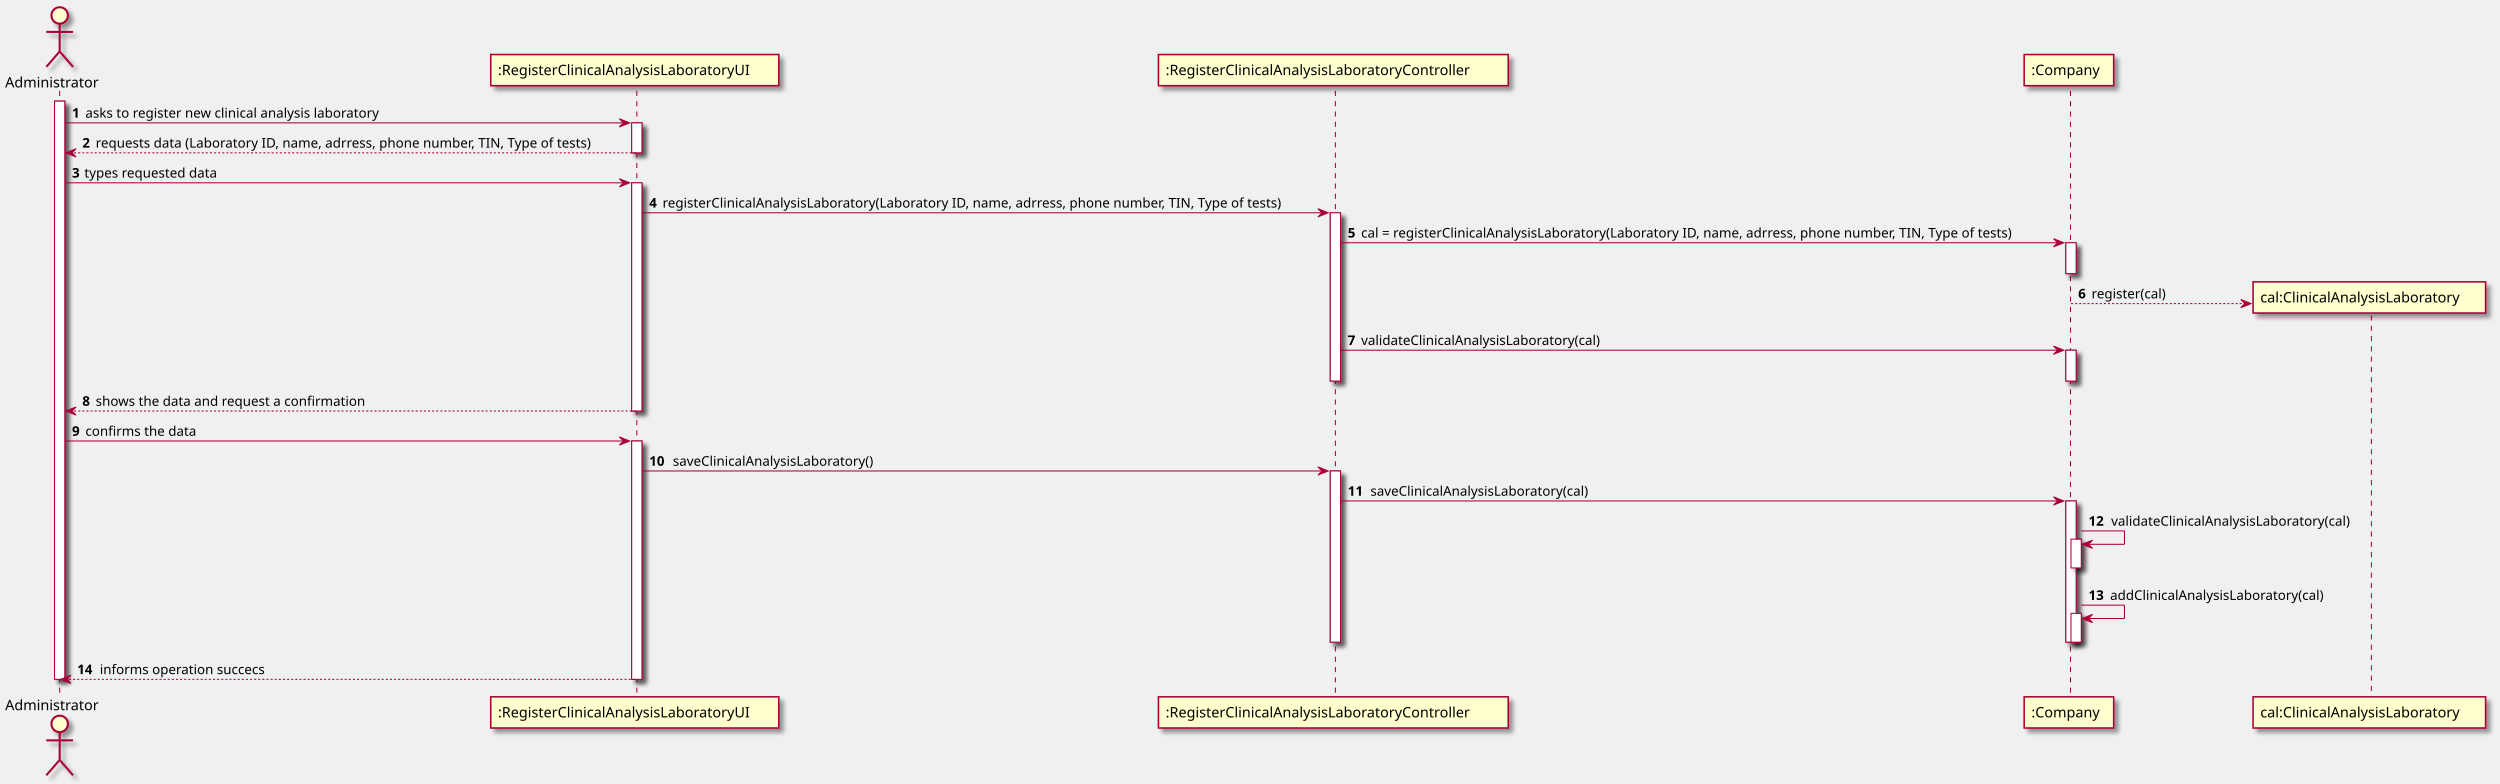
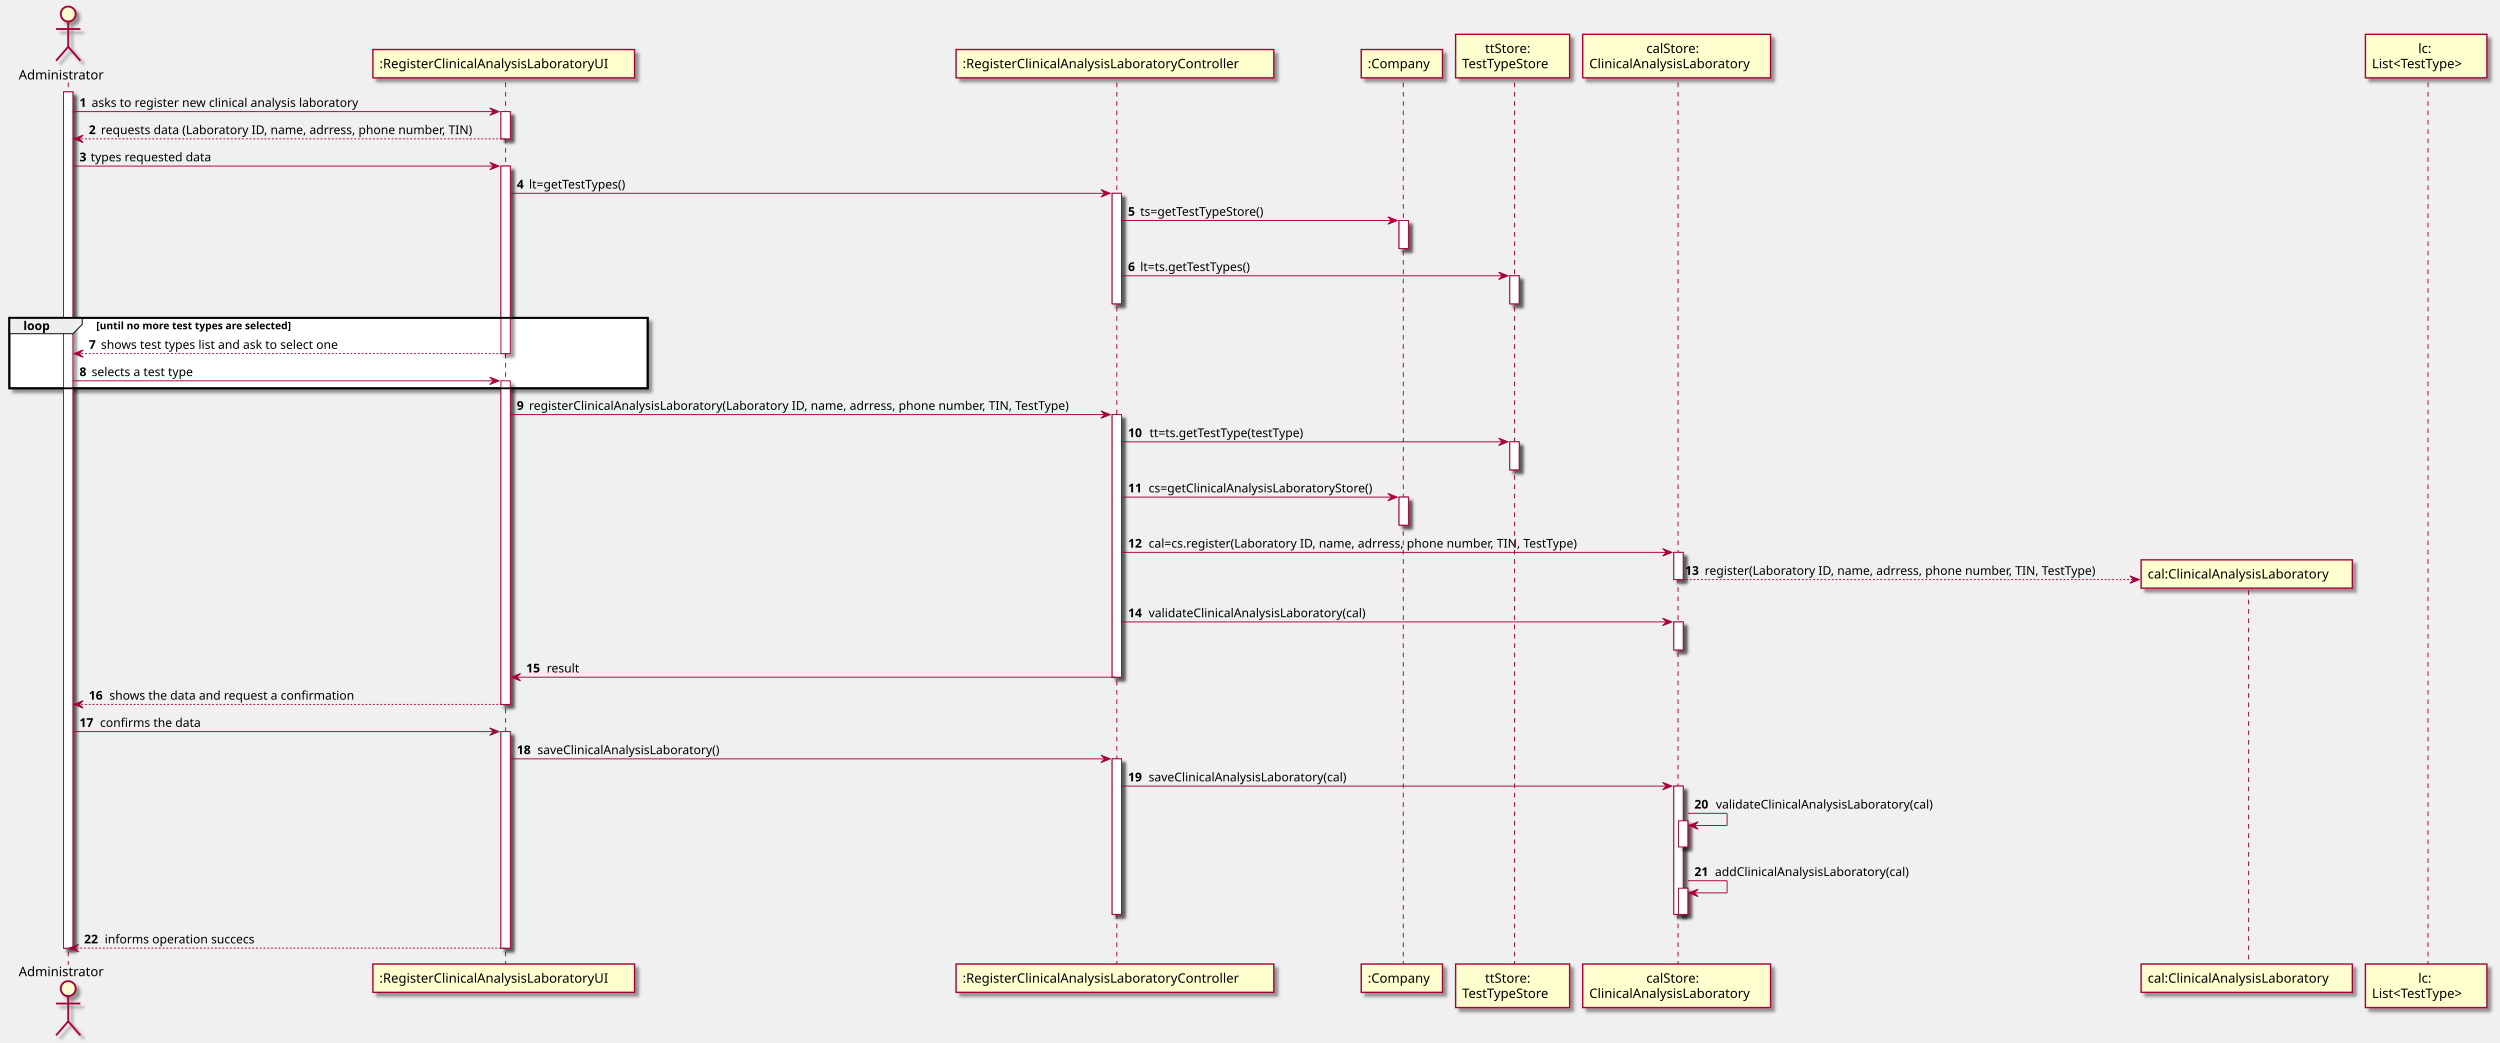
- <svg xmlns="http://www.w3.org/2000/svg" contentScriptType="application/ecmascript" contentStyleType="text/css" height="762px" preserveAspectRatio="none" style="width:2430px;height:762px;" version="1.1" viewBox="0 0 2430 762" width="2430px" zoomAndPan="magnify">
+ <svg xmlns="http://www.w3.org/2000/svg" contentScriptType="application/ecmascript" contentStyleType="text/css" height="1116px" preserveAspectRatio="none" style="width:2675px;height:1116px;" version="1.1" viewBox="0 0 2675 1116" width="2675px" zoomAndPan="magnify">
  <defs>
-     <filter height="300%" id="f12k59zxs3b3at" width="300%" x="-1" y="-1">
+     <filter height="300%" id="f1mzgf689tqsu4" width="300%" x="-1" y="-1">
      <feGaussianBlur result="blurOut" stdDeviation="2.0" />
      <feColorMatrix in="blurOut" result="blurOut2" type="matrix" values="0 0 0 0 0 0 0 0 0 0 0 0 0 0 0 0 0 0 .4 0" />
      <feOffset dx="4.0" dy="4.0" in="blurOut2" result="blurOut3" />
      <feBlend in="SourceGraphic" in2="blurOut3" mode="normal" />
    </filter>
  </defs>
  <g>
-     <rect fill="#FFFFFF" filter="url(#f12k59zxs3b3at)" height="562.023" style="stroke:#A80036;stroke-width:1.0;" width="10" x="53" y="98.297" />
-     <rect fill="#FFFFFF" filter="url(#f12k59zxs3b3at)" height="29.133" style="stroke:#A80036;stroke-width:1.0;" width="10" x="614" y="119.43" />
-     <rect fill="#FFFFFF" filter="url(#f12k59zxs3b3at)" height="221.828" style="stroke:#A80036;stroke-width:1.0;" width="10" x="614" y="177.695" />
-     <rect fill="#FFFFFF" filter="url(#f12k59zxs3b3at)" height="231.664" style="stroke:#A80036;stroke-width:1.0;" width="10" x="614" y="428.656" />
-     <rect fill="#FFFFFF" filter="url(#f12k59zxs3b3at)" height="163.562" style="stroke:#A80036;stroke-width:1.0;" width="10" x="1293" y="206.828" />
-     <rect fill="#FFFFFF" filter="url(#f12k59zxs3b3at)" height="166.398" style="stroke:#A80036;stroke-width:1.0;" width="10" x="1293" y="457.789" />
-     <rect fill="#FFFFFF" filter="url(#f12k59zxs3b3at)" height="30" style="stroke:#A80036;stroke-width:1.0;" width="10" x="2008" y="235.961" />
-     <rect fill="#FFFFFF" filter="url(#f12k59zxs3b3at)" height="30" style="stroke:#A80036;stroke-width:1.0;" width="10" x="2008" y="340.391" />
-     <rect fill="#FFFFFF" filter="url(#f12k59zxs3b3at)" height="137.266" style="stroke:#A80036;stroke-width:1.0;" width="10" x="2008" y="486.922" />
-     <rect fill="#FFFFFF" filter="url(#f12k59zxs3b3at)" height="28" style="stroke:#A80036;stroke-width:1.0;" width="10" x="2013" y="524.055" />
-     <rect fill="#FFFFFF" filter="url(#f12k59zxs3b3at)" height="28" style="stroke:#A80036;stroke-width:1.0;" width="10" x="2013" y="596.188" />
-     <line style="stroke:#A80036;stroke-width:1.0;stroke-dasharray:5.0,5.0;" x1="58" x2="58" y1="88.297" y2="678.32" />
-     <line style="stroke:#A80036;stroke-width:1.0;stroke-dasharray:5.0,5.0;" x1="619" x2="619" y1="88.297" y2="678.32" />
-     <line style="stroke:#A80036;stroke-width:1.0;stroke-dasharray:5.0,5.0;" x1="1298" x2="1298" y1="88.297" y2="678.32" />
-     <line style="stroke:#A80036;stroke-width:1.0;stroke-dasharray:5.0,5.0;" x1="2012.5" x2="2012.5" y1="88.297" y2="678.32" />
-     <line style="stroke:#A80036;stroke-width:1.0;stroke-dasharray:5.0,5.0;" x1="2305" x2="2305" y1="306.609" y2="678.32" />
-     <text fill="#000000" font-family="sans-serif" font-size="14" lengthAdjust="spacing" textLength="100" x="5" y="84.995">Administrator</text>
-     <ellipse cx="58" cy="15" fill="#FEFECE" filter="url(#f12k59zxs3b3at)" rx="8" ry="8" style="stroke:#A80036;stroke-width:2.0;" />
-     <path d="M58,23 L58,50 M45,31 L71,31 M58,50 L45,65 M58,50 L71,65 " fill="none" filter="url(#f12k59zxs3b3at)" style="stroke:#A80036;stroke-width:2.0;" />
-     <text fill="#000000" font-family="sans-serif" font-size="14" lengthAdjust="spacing" textLength="100" x="5" y="690.315">Administrator</text>
-     <ellipse cx="58" cy="703.617" fill="#FEFECE" filter="url(#f12k59zxs3b3at)" rx="8" ry="8" style="stroke:#A80036;stroke-width:2.0;" />
-     <path d="M58,711.617 L58,738.617 M45,719.617 L71,719.617 M58,738.617 L45,753.617 M58,738.617 L71,753.617 " fill="none" filter="url(#f12k59zxs3b3at)" style="stroke:#A80036;stroke-width:2.0;" />
-     <rect fill="#FEFECE" filter="url(#f12k59zxs3b3at)" height="30.297" style="stroke:#A80036;stroke-width:1.5;" width="280" x="477" y="53" />
-     <text fill="#000000" font-family="sans-serif" font-size="14" lengthAdjust="spacing" textLength="266" x="484" y="72.995">:RegisterClinicalAnalysisLaboratoryUI</text>
-     <rect fill="#FEFECE" filter="url(#f12k59zxs3b3at)" height="30.297" style="stroke:#A80036;stroke-width:1.5;" width="280" x="477" y="677.32" />
-     <text fill="#000000" font-family="sans-serif" font-size="14" lengthAdjust="spacing" textLength="266" x="484" y="697.315">:RegisterClinicalAnalysisLaboratoryUI</text>
-     <rect fill="#FEFECE" filter="url(#f12k59zxs3b3at)" height="30.297" style="stroke:#A80036;stroke-width:1.5;" width="340" x="1126" y="53" />
-     <text fill="#000000" font-family="sans-serif" font-size="14" lengthAdjust="spacing" textLength="326" x="1133" y="72.995">:RegisterClinicalAnalysisLaboratoryController</text>
-     <rect fill="#FEFECE" filter="url(#f12k59zxs3b3at)" height="30.297" style="stroke:#A80036;stroke-width:1.5;" width="340" x="1126" y="677.32" />
-     <text fill="#000000" font-family="sans-serif" font-size="14" lengthAdjust="spacing" textLength="326" x="1133" y="697.315">:RegisterClinicalAnalysisLaboratoryController</text>
-     <rect fill="#FEFECE" filter="url(#f12k59zxs3b3at)" height="30.297" style="stroke:#A80036;stroke-width:1.5;" width="87" x="1967.5" y="53" />
-     <text fill="#000000" font-family="sans-serif" font-size="14" lengthAdjust="spacing" textLength="73" x="1974.5" y="72.995">:Company</text>
-     <rect fill="#FEFECE" filter="url(#f12k59zxs3b3at)" height="30.297" style="stroke:#A80036;stroke-width:1.5;" width="87" x="1967.5" y="677.32" />
-     <text fill="#000000" font-family="sans-serif" font-size="14" lengthAdjust="spacing" textLength="73" x="1974.5" y="697.315">:Company</text>
-     <rect fill="#FEFECE" filter="url(#f12k59zxs3b3at)" height="30.297" style="stroke:#A80036;stroke-width:1.5;" width="226" x="2190" y="677.32" />
-     <text fill="#000000" font-family="sans-serif" font-size="14" lengthAdjust="spacing" textLength="212" x="2197" y="697.315">cal:ClinicalAnalysisLaboratory</text>
-     <rect fill="#FFFFFF" filter="url(#f12k59zxs3b3at)" height="562.023" style="stroke:#A80036;stroke-width:1.0;" width="10" x="53" y="98.297" />
-     <rect fill="#FFFFFF" filter="url(#f12k59zxs3b3at)" height="29.133" style="stroke:#A80036;stroke-width:1.0;" width="10" x="614" y="119.43" />
-     <rect fill="#FFFFFF" filter="url(#f12k59zxs3b3at)" height="221.828" style="stroke:#A80036;stroke-width:1.0;" width="10" x="614" y="177.695" />
-     <rect fill="#FFFFFF" filter="url(#f12k59zxs3b3at)" height="231.664" style="stroke:#A80036;stroke-width:1.0;" width="10" x="614" y="428.656" />
-     <rect fill="#FFFFFF" filter="url(#f12k59zxs3b3at)" height="163.562" style="stroke:#A80036;stroke-width:1.0;" width="10" x="1293" y="206.828" />
-     <rect fill="#FFFFFF" filter="url(#f12k59zxs3b3at)" height="166.398" style="stroke:#A80036;stroke-width:1.0;" width="10" x="1293" y="457.789" />
-     <rect fill="#FFFFFF" filter="url(#f12k59zxs3b3at)" height="30" style="stroke:#A80036;stroke-width:1.0;" width="10" x="2008" y="235.961" />
-     <rect fill="#FFFFFF" filter="url(#f12k59zxs3b3at)" height="30" style="stroke:#A80036;stroke-width:1.0;" width="10" x="2008" y="340.391" />
-     <rect fill="#FFFFFF" filter="url(#f12k59zxs3b3at)" height="137.266" style="stroke:#A80036;stroke-width:1.0;" width="10" x="2008" y="486.922" />
-     <rect fill="#FFFFFF" filter="url(#f12k59zxs3b3at)" height="28" style="stroke:#A80036;stroke-width:1.0;" width="10" x="2013" y="524.055" />
-     <rect fill="#FFFFFF" filter="url(#f12k59zxs3b3at)" height="28" style="stroke:#A80036;stroke-width:1.0;" width="10" x="2013" y="596.188" />
-     <polygon fill="#A80036" points="602,115.43,612,119.43,602,123.43,606,119.43" style="stroke:#A80036;stroke-width:1.0;" />
-     <line style="stroke:#A80036;stroke-width:1.0;" x1="63" x2="608" y1="119.43" y2="119.43" />
-     <text fill="#000000" font-family="sans-serif" font-size="13" font-weight="bold" lengthAdjust="spacing" textLength="9" x="70" y="114.364">1</text>
-     <text fill="#000000" font-family="sans-serif" font-size="13" lengthAdjust="spacing" textLength="302" x="83" y="114.364">asks to register new clinical analysis laboratory</text>
-     <polygon fill="#A80036" points="74,144.562,64,148.562,74,152.562,70,148.562" style="stroke:#A80036;stroke-width:1.0;" />
-     <line style="stroke:#A80036;stroke-width:1.0;stroke-dasharray:2.0,2.0;" x1="68" x2="618" y1="148.562" y2="148.562" />
-     <text fill="#000000" font-family="sans-serif" font-size="13" font-weight="bold" lengthAdjust="spacing" textLength="9" x="80" y="143.497">2</text>
-     <text fill="#000000" font-family="sans-serif" font-size="13" lengthAdjust="spacing" textLength="514" x="93" y="143.497">requests data (Laboratory ID, name, adrress, phone number, TIN, Type of tests)</text>
-     <polygon fill="#A80036" points="602,173.695,612,177.695,602,181.695,606,177.695" style="stroke:#A80036;stroke-width:1.0;" />
-     <line style="stroke:#A80036;stroke-width:1.0;" x1="63" x2="608" y1="177.695" y2="177.695" />
-     <text fill="#000000" font-family="sans-serif" font-size="13" font-weight="bold" lengthAdjust="spacing" textLength="8" x="70" y="172.629">3</text>
-     <text fill="#000000" font-family="sans-serif" font-size="13" lengthAdjust="spacing" textLength="138" x="82" y="172.629">types requested data</text>
-     <polygon fill="#A80036" points="1281,202.828,1291,206.828,1281,210.828,1285,206.828" style="stroke:#A80036;stroke-width:1.0;" />
-     <line style="stroke:#A80036;stroke-width:1.0;" x1="624" x2="1287" y1="206.828" y2="206.828" />
-     <text fill="#000000" font-family="sans-serif" font-size="13" font-weight="bold" lengthAdjust="spacing" textLength="9" x="631" y="201.762">4</text>
-     <text fill="#000000" font-family="sans-serif" font-size="13" lengthAdjust="spacing" textLength="637" x="644" y="201.762">registerClinicalAnalysisLaboratory(Laboratory ID, name, adrress, phone number, TIN, Type of tests)</text>
-     <polygon fill="#A80036" points="1996,231.961,2006,235.961,1996,239.961,2000,235.961" style="stroke:#A80036;stroke-width:1.0;" />
-     <line style="stroke:#A80036;stroke-width:1.0;" x1="1303" x2="2002" y1="235.961" y2="235.961" />
-     <text fill="#000000" font-family="sans-serif" font-size="13" font-weight="bold" lengthAdjust="spacing" textLength="9" x="1310" y="230.895">5</text>
-     <text fill="#000000" font-family="sans-serif" font-size="13" lengthAdjust="spacing" textLength="673" x="1323" y="230.895">cal = registerClinicalAnalysisLaboratory(Laboratory ID, name, adrress, phone number, TIN, Type of tests)</text>
-     <polygon fill="#A80036" points="2178,291.094,2188,295.094,2178,299.094,2182,295.094" style="stroke:#A80036;stroke-width:1.0;" />
-     <line style="stroke:#A80036;stroke-width:1.0;stroke-dasharray:2.0,2.0;" x1="2013" x2="2184" y1="295.094" y2="295.094" />
-     <text fill="#000000" font-family="sans-serif" font-size="13" font-weight="bold" lengthAdjust="spacing" textLength="9" x="2020" y="290.028">6</text>
-     <text fill="#000000" font-family="sans-serif" font-size="13" lengthAdjust="spacing" textLength="77" x="2033" y="290.028">register(cal)</text>
-     <rect fill="#FEFECE" filter="url(#f12k59zxs3b3at)" height="30.297" style="stroke:#A80036;stroke-width:1.5;" width="226" x="2190" y="273.961" />
-     <text fill="#000000" font-family="sans-serif" font-size="14" lengthAdjust="spacing" textLength="212" x="2197" y="293.956">cal:ClinicalAnalysisLaboratory</text>
-     <polygon fill="#A80036" points="1996,336.391,2006,340.391,1996,344.391,2000,340.391" style="stroke:#A80036;stroke-width:1.0;" />
-     <line style="stroke:#A80036;stroke-width:1.0;" x1="1303" x2="2002" y1="340.391" y2="340.391" />
-     <text fill="#000000" font-family="sans-serif" font-size="13" font-weight="bold" lengthAdjust="spacing" textLength="9" x="1310" y="335.325">7</text>
-     <text fill="#000000" font-family="sans-serif" font-size="13" lengthAdjust="spacing" textLength="246" x="1323" y="335.325">validateClinicalAnalysisLaboratory(cal)</text>
-     <polygon fill="#A80036" points="74,395.523,64,399.523,74,403.523,70,399.523" style="stroke:#A80036;stroke-width:1.0;" />
-     <line style="stroke:#A80036;stroke-width:1.0;stroke-dasharray:2.0,2.0;" x1="68" x2="618" y1="399.523" y2="399.523" />
-     <text fill="#000000" font-family="sans-serif" font-size="13" font-weight="bold" lengthAdjust="spacing" textLength="9" x="80" y="394.457">8</text>
-     <text fill="#000000" font-family="sans-serif" font-size="13" lengthAdjust="spacing" textLength="277" x="93" y="394.457">shows the data and request a confirmation</text>
-     <polygon fill="#A80036" points="602,424.656,612,428.656,602,432.656,606,428.656" style="stroke:#A80036;stroke-width:1.0;" />
-     <line style="stroke:#A80036;stroke-width:1.0;" x1="63" x2="608" y1="428.656" y2="428.656" />
-     <text fill="#000000" font-family="sans-serif" font-size="13" font-weight="bold" lengthAdjust="spacing" textLength="9" x="70" y="423.59">9</text>
-     <text fill="#000000" font-family="sans-serif" font-size="13" lengthAdjust="spacing" textLength="114" x="83" y="423.59">confirms the data</text>
-     <polygon fill="#A80036" points="1281,453.789,1291,457.789,1281,461.789,1285,457.789" style="stroke:#A80036;stroke-width:1.0;" />
-     <line style="stroke:#A80036;stroke-width:1.0;" x1="624" x2="1287" y1="457.789" y2="457.789" />
-     <text fill="#000000" font-family="sans-serif" font-size="13" font-weight="bold" lengthAdjust="spacing" textLength="19" x="631" y="452.723">10</text>
-     <text fill="#000000" font-family="sans-serif" font-size="13" lengthAdjust="spacing" textLength="208" x="654" y="452.723">saveClinicalAnalysisLaboratory()</text>
-     <polygon fill="#A80036" points="1996,482.922,2006,486.922,1996,490.922,2000,486.922" style="stroke:#A80036;stroke-width:1.0;" />
-     <line style="stroke:#A80036;stroke-width:1.0;" x1="1303" x2="2002" y1="486.922" y2="486.922" />
-     <text fill="#000000" font-family="sans-serif" font-size="13" font-weight="bold" lengthAdjust="spacing" textLength="18" x="1310" y="481.856">11</text>
-     <text fill="#000000" font-family="sans-serif" font-size="13" lengthAdjust="spacing" textLength="226" x="1332" y="481.856">saveClinicalAnalysisLaboratory(cal)</text>
-     <line style="stroke:#A80036;stroke-width:1.0;" x1="2023" x2="2065" y1="516.055" y2="516.055" />
-     <line style="stroke:#A80036;stroke-width:1.0;" x1="2065" x2="2065" y1="516.055" y2="529.055" />
-     <line style="stroke:#A80036;stroke-width:1.0;" x1="2024" x2="2065" y1="529.055" y2="529.055" />
-     <polygon fill="#A80036" points="2034,525.055,2024,529.055,2034,533.055,2030,529.055" style="stroke:#A80036;stroke-width:1.0;" />
-     <text fill="#000000" font-family="sans-serif" font-size="13" font-weight="bold" lengthAdjust="spacing" textLength="18" x="2030" y="510.989">12</text>
-     <text fill="#000000" font-family="sans-serif" font-size="13" lengthAdjust="spacing" textLength="246" x="2052" y="510.989">validateClinicalAnalysisLaboratory(cal)</text>
-     <line style="stroke:#A80036;stroke-width:1.0;" x1="2023" x2="2065" y1="588.188" y2="588.188" />
-     <line style="stroke:#A80036;stroke-width:1.0;" x1="2065" x2="2065" y1="588.188" y2="601.188" />
-     <line style="stroke:#A80036;stroke-width:1.0;" x1="2024" x2="2065" y1="601.188" y2="601.188" />
-     <polygon fill="#A80036" points="2034,597.188,2024,601.188,2034,605.188,2030,601.188" style="stroke:#A80036;stroke-width:1.0;" />
-     <text fill="#000000" font-family="sans-serif" font-size="13" font-weight="bold" lengthAdjust="spacing" textLength="17" x="2030" y="583.122">13</text>
-     <text fill="#000000" font-family="sans-serif" font-size="13" lengthAdjust="spacing" textLength="219" x="2051" y="583.122">addClinicalAnalysisLaboratory(cal)</text>
-     <polygon fill="#A80036" points="69,656.32,59,660.32,69,664.32,65,660.32" style="stroke:#A80036;stroke-width:1.0;" />
-     <line style="stroke:#A80036;stroke-width:1.0;stroke-dasharray:2.0,2.0;" x1="63" x2="618" y1="660.32" y2="660.32" />
-     <text fill="#000000" font-family="sans-serif" font-size="13" font-weight="bold" lengthAdjust="spacing" textLength="18" x="75" y="655.254">14</text>
-     <text fill="#000000" font-family="sans-serif" font-size="13" lengthAdjust="spacing" textLength="169" x="97" y="655.254">informs operation succecs</text>
+     <rect fill="#FFFFFF" filter="url(#f1mzgf689tqsu4)" height="916.219" style="stroke:#A80036;stroke-width:1.0;" width="10" x="68" y="98.297" />
+     <rect fill="#FFFFFF" filter="url(#f1mzgf689tqsu4)" height="29.133" style="stroke:#A80036;stroke-width:1.0;" width="10" x="536" y="119.43" />
+     <rect fill="#FFFFFF" filter="url(#f1mzgf689tqsu4)" height="200.664" style="stroke:#A80036;stroke-width:1.0;" width="10" x="536" y="177.695" />
+     <rect fill="#FFFFFF" filter="url(#f1mzgf689tqsu4)" height="346.227" style="stroke:#A80036;stroke-width:1.0;" width="10" x="536" y="407.492" />
+     <rect fill="#FFFFFF" filter="url(#f1mzgf689tqsu4)" height="231.664" style="stroke:#A80036;stroke-width:1.0;" width="10" x="536" y="782.852" />
+     <rect fill="#FFFFFF" filter="url(#f1mzgf689tqsu4)" height="118.266" style="stroke:#A80036;stroke-width:1.0;" width="10" x="1190" y="206.828" />
+     <rect fill="#FFFFFF" filter="url(#f1mzgf689tqsu4)" height="280.961" style="stroke:#A80036;stroke-width:1.0;" width="10" x="1190" y="443.625" />
+     <rect fill="#FFFFFF" filter="url(#f1mzgf689tqsu4)" height="166.398" style="stroke:#A80036;stroke-width:1.0;" width="10" x="1190" y="811.984" />
+     <rect fill="#FFFFFF" filter="url(#f1mzgf689tqsu4)" height="30" style="stroke:#A80036;stroke-width:1.0;" width="10" x="1497" y="235.961" />
+     <rect fill="#FFFFFF" filter="url(#f1mzgf689tqsu4)" height="30" style="stroke:#A80036;stroke-width:1.0;" width="10" x="1497" y="531.891" />
+     <rect fill="#FFFFFF" filter="url(#f1mzgf689tqsu4)" height="30" style="stroke:#A80036;stroke-width:1.0;" width="10" x="1615.5" y="295.094" />
+     <rect fill="#FFFFFF" filter="url(#f1mzgf689tqsu4)" height="30" style="stroke:#A80036;stroke-width:1.0;" width="10" x="1615.5" y="472.758" />
+     <rect fill="#FFFFFF" filter="url(#f1mzgf689tqsu4)" height="29.133" style="stroke:#A80036;stroke-width:1.0;" width="10" x="1791" y="591.023" />
+     <rect fill="#FFFFFF" filter="url(#f1mzgf689tqsu4)" height="30" style="stroke:#A80036;stroke-width:1.0;" width="10" x="1791" y="665.453" />
+     <rect fill="#FFFFFF" filter="url(#f1mzgf689tqsu4)" height="137.266" style="stroke:#A80036;stroke-width:1.0;" width="10" x="1791" y="841.117" />
+     <rect fill="#FFFFFF" filter="url(#f1mzgf689tqsu4)" height="28" style="stroke:#A80036;stroke-width:1.0;" width="10" x="1796" y="878.25" />
+     <rect fill="#FFFFFF" filter="url(#f1mzgf689tqsu4)" height="28" style="stroke:#A80036;stroke-width:1.0;" width="10" x="1796" y="950.383" />
+     <rect fill="#FFFFFF" filter="url(#f1mzgf689tqsu4)" height="75.398" style="stroke:#000000;stroke-width:2.0;" width="683" x="10" y="340.094" />
+     <line style="stroke:#A80036;stroke-width:1.0;stroke-dasharray:5.0,5.0;" x1="73" x2="73" y1="88.297" y2="1032.516" />
+     <line style="stroke:#A80036;stroke-width:1.0;stroke-dasharray:5.0,5.0;" x1="541" x2="541" y1="88.297" y2="1032.516" />
+     <line style="stroke:#A80036;stroke-width:1.0;stroke-dasharray:5.0,5.0;" x1="1195" x2="1195" y1="88.297" y2="1032.516" />
+     <line style="stroke:#A80036;stroke-width:1.0;stroke-dasharray:5.0,5.0;" x1="1501.5" x2="1501.5" y1="88.297" y2="1032.516" />
+     <line style="stroke:#A80036;stroke-width:1.0;stroke-dasharray:5.0,5.0;" x1="1620.5" x2="1620.5" y1="88.297" y2="1032.516" />
+     <line style="stroke:#A80036;stroke-width:1.0;stroke-dasharray:5.0,5.0;" x1="1795.5" x2="1795.5" y1="88.297" y2="1032.516" />
+     <line style="stroke:#A80036;stroke-width:1.0;stroke-dasharray:5.0,5.0;" x1="2406" x2="2406" y1="631.672" y2="1032.516" />
+     <line style="stroke:#A80036;stroke-width:1.0;stroke-dasharray:5.0,5.0;" x1="2598" x2="2598" y1="88.297" y2="1032.516" />
+     <text fill="#000000" font-family="sans-serif" font-size="14" lengthAdjust="spacing" textLength="100" x="20" y="84.995">Administrator</text>
+     <ellipse cx="73" cy="15" fill="#FEFECE" filter="url(#f1mzgf689tqsu4)" rx="8" ry="8" style="stroke:#A80036;stroke-width:2.0;" />
+     <path d="M73,23 L73,50 M60,31 L86,31 M73,50 L60,65 M73,50 L86,65 " fill="none" filter="url(#f1mzgf689tqsu4)" style="stroke:#A80036;stroke-width:2.0;" />
+     <text fill="#000000" font-family="sans-serif" font-size="14" lengthAdjust="spacing" textLength="100" x="20" y="1044.511">Administrator</text>
+     <ellipse cx="73" cy="1057.812" fill="#FEFECE" filter="url(#f1mzgf689tqsu4)" rx="8" ry="8" style="stroke:#A80036;stroke-width:2.0;" />
+     <path d="M73,1065.812 L73,1092.812 M60,1073.812 L86,1073.812 M73,1092.812 L60,1107.812 M73,1092.812 L86,1107.812 " fill="none" filter="url(#f1mzgf689tqsu4)" style="stroke:#A80036;stroke-width:2.0;" />
+     <rect fill="#FEFECE" filter="url(#f1mzgf689tqsu4)" height="30.297" style="stroke:#A80036;stroke-width:1.5;" width="280" x="399" y="53" />
+     <text fill="#000000" font-family="sans-serif" font-size="14" lengthAdjust="spacing" textLength="266" x="406" y="72.995">:RegisterClinicalAnalysisLaboratoryUI</text>
+     <rect fill="#FEFECE" filter="url(#f1mzgf689tqsu4)" height="30.297" style="stroke:#A80036;stroke-width:1.5;" width="280" x="399" y="1031.516" />
+     <text fill="#000000" font-family="sans-serif" font-size="14" lengthAdjust="spacing" textLength="266" x="406" y="1051.511">:RegisterClinicalAnalysisLaboratoryUI</text>
+     <rect fill="#FEFECE" filter="url(#f1mzgf689tqsu4)" height="30.297" style="stroke:#A80036;stroke-width:1.5;" width="340" x="1023" y="53" />
+     <text fill="#000000" font-family="sans-serif" font-size="14" lengthAdjust="spacing" textLength="326" x="1030" y="72.995">:RegisterClinicalAnalysisLaboratoryController</text>
+     <rect fill="#FEFECE" filter="url(#f1mzgf689tqsu4)" height="30.297" style="stroke:#A80036;stroke-width:1.5;" width="340" x="1023" y="1031.516" />
+     <text fill="#000000" font-family="sans-serif" font-size="14" lengthAdjust="spacing" textLength="326" x="1030" y="1051.511">:RegisterClinicalAnalysisLaboratoryController</text>
+     <rect fill="#FEFECE" filter="url(#f1mzgf689tqsu4)" height="30.297" style="stroke:#A80036;stroke-width:1.5;" width="87" x="1456.5" y="53" />
+     <text fill="#000000" font-family="sans-serif" font-size="14" lengthAdjust="spacing" textLength="73" x="1463.5" y="72.995">:Company</text>
+     <rect fill="#FEFECE" filter="url(#f1mzgf689tqsu4)" height="30.297" style="stroke:#A80036;stroke-width:1.5;" width="87" x="1456.5" y="1031.516" />
+     <text fill="#000000" font-family="sans-serif" font-size="14" lengthAdjust="spacing" textLength="73" x="1463.5" y="1051.511">:Company</text>
+     <rect fill="#FEFECE" filter="url(#f1mzgf689tqsu4)" height="46.594" style="stroke:#A80036;stroke-width:1.5;" width="122" x="1557.5" y="36.703" />
+     <text fill="#000000" font-family="sans-serif" font-size="14" lengthAdjust="spacing" textLength="59" x="1589" y="56.698">ttStore:</text>
+     <text fill="#000000" font-family="sans-serif" font-size="14" lengthAdjust="spacing" textLength="108" x="1564.5" y="72.995">TestTypeStore</text>
+     <rect fill="#FEFECE" filter="url(#f1mzgf689tqsu4)" height="46.594" style="stroke:#A80036;stroke-width:1.5;" width="122" x="1557.5" y="1031.516" />
+     <text fill="#000000" font-family="sans-serif" font-size="14" lengthAdjust="spacing" textLength="59" x="1589" y="1051.511">ttStore:</text>
+     <text fill="#000000" font-family="sans-serif" font-size="14" lengthAdjust="spacing" textLength="108" x="1564.5" y="1067.808">TestTypeStore</text>
+     <rect fill="#FEFECE" filter="url(#f1mzgf689tqsu4)" height="46.594" style="stroke:#A80036;stroke-width:1.5;" width="201" x="1693.5" y="36.703" />
+     <text fill="#000000" font-family="sans-serif" font-size="14" lengthAdjust="spacing" textLength="65" x="1761.5" y="56.698">calStore:</text>
+     <text fill="#000000" font-family="sans-serif" font-size="14" lengthAdjust="spacing" textLength="187" x="1700.5" y="72.995">ClinicalAnalysisLaboratory</text>
+     <rect fill="#FEFECE" filter="url(#f1mzgf689tqsu4)" height="46.594" style="stroke:#A80036;stroke-width:1.5;" width="201" x="1693.5" y="1031.516" />
+     <text fill="#000000" font-family="sans-serif" font-size="14" lengthAdjust="spacing" textLength="65" x="1761.5" y="1051.511">calStore:</text>
+     <text fill="#000000" font-family="sans-serif" font-size="14" lengthAdjust="spacing" textLength="187" x="1700.5" y="1067.808">ClinicalAnalysisLaboratory</text>
+     <rect fill="#FEFECE" filter="url(#f1mzgf689tqsu4)" height="30.297" style="stroke:#A80036;stroke-width:1.5;" width="226" x="2291" y="1031.516" />
+     <text fill="#000000" font-family="sans-serif" font-size="14" lengthAdjust="spacing" textLength="212" x="2298" y="1051.511">cal:ClinicalAnalysisLaboratory</text>
+     <rect fill="#FEFECE" filter="url(#f1mzgf689tqsu4)" height="46.594" style="stroke:#A80036;stroke-width:1.5;" width="130" x="2531" y="36.703" />
+     <text fill="#000000" font-family="sans-serif" font-size="14" lengthAdjust="spacing" textLength="17" x="2587.5" y="56.698">lc:</text>
+     <text fill="#000000" font-family="sans-serif" font-size="14" lengthAdjust="spacing" textLength="116" x="2538" y="72.995">List&lt;TestType&gt;</text>
+     <rect fill="#FEFECE" filter="url(#f1mzgf689tqsu4)" height="46.594" style="stroke:#A80036;stroke-width:1.5;" width="130" x="2531" y="1031.516" />
+     <text fill="#000000" font-family="sans-serif" font-size="14" lengthAdjust="spacing" textLength="17" x="2587.5" y="1051.511">lc:</text>
+     <text fill="#000000" font-family="sans-serif" font-size="14" lengthAdjust="spacing" textLength="116" x="2538" y="1067.808">List&lt;TestType&gt;</text>
+     <rect fill="#FFFFFF" filter="url(#f1mzgf689tqsu4)" height="916.219" style="stroke:#A80036;stroke-width:1.0;" width="10" x="68" y="98.297" />
+     <rect fill="#FFFFFF" filter="url(#f1mzgf689tqsu4)" height="29.133" style="stroke:#A80036;stroke-width:1.0;" width="10" x="536" y="119.43" />
+     <rect fill="#FFFFFF" filter="url(#f1mzgf689tqsu4)" height="200.664" style="stroke:#A80036;stroke-width:1.0;" width="10" x="536" y="177.695" />
+     <rect fill="#FFFFFF" filter="url(#f1mzgf689tqsu4)" height="346.227" style="stroke:#A80036;stroke-width:1.0;" width="10" x="536" y="407.492" />
+     <rect fill="#FFFFFF" filter="url(#f1mzgf689tqsu4)" height="231.664" style="stroke:#A80036;stroke-width:1.0;" width="10" x="536" y="782.852" />
+     <rect fill="#FFFFFF" filter="url(#f1mzgf689tqsu4)" height="118.266" style="stroke:#A80036;stroke-width:1.0;" width="10" x="1190" y="206.828" />
+     <rect fill="#FFFFFF" filter="url(#f1mzgf689tqsu4)" height="280.961" style="stroke:#A80036;stroke-width:1.0;" width="10" x="1190" y="443.625" />
+     <rect fill="#FFFFFF" filter="url(#f1mzgf689tqsu4)" height="166.398" style="stroke:#A80036;stroke-width:1.0;" width="10" x="1190" y="811.984" />
+     <rect fill="#FFFFFF" filter="url(#f1mzgf689tqsu4)" height="30" style="stroke:#A80036;stroke-width:1.0;" width="10" x="1497" y="235.961" />
+     <rect fill="#FFFFFF" filter="url(#f1mzgf689tqsu4)" height="30" style="stroke:#A80036;stroke-width:1.0;" width="10" x="1497" y="531.891" />
+     <rect fill="#FFFFFF" filter="url(#f1mzgf689tqsu4)" height="30" style="stroke:#A80036;stroke-width:1.0;" width="10" x="1615.5" y="295.094" />
+     <rect fill="#FFFFFF" filter="url(#f1mzgf689tqsu4)" height="30" style="stroke:#A80036;stroke-width:1.0;" width="10" x="1615.5" y="472.758" />
+     <rect fill="#FFFFFF" filter="url(#f1mzgf689tqsu4)" height="29.133" style="stroke:#A80036;stroke-width:1.0;" width="10" x="1791" y="591.023" />
+     <rect fill="#FFFFFF" filter="url(#f1mzgf689tqsu4)" height="30" style="stroke:#A80036;stroke-width:1.0;" width="10" x="1791" y="665.453" />
+     <rect fill="#FFFFFF" filter="url(#f1mzgf689tqsu4)" height="137.266" style="stroke:#A80036;stroke-width:1.0;" width="10" x="1791" y="841.117" />
+     <rect fill="#FFFFFF" filter="url(#f1mzgf689tqsu4)" height="28" style="stroke:#A80036;stroke-width:1.0;" width="10" x="1796" y="878.25" />
+     <rect fill="#FFFFFF" filter="url(#f1mzgf689tqsu4)" height="28" style="stroke:#A80036;stroke-width:1.0;" width="10" x="1796" y="950.383" />
+     <polygon fill="#A80036" points="524,115.43,534,119.43,524,123.43,528,119.43" style="stroke:#A80036;stroke-width:1.0;" />
+     <line style="stroke:#A80036;stroke-width:1.0;" x1="78" x2="530" y1="119.43" y2="119.43" />
+     <text fill="#000000" font-family="sans-serif" font-size="13" font-weight="bold" lengthAdjust="spacing" textLength="9" x="85" y="114.364">1</text>
+     <text fill="#000000" font-family="sans-serif" font-size="13" lengthAdjust="spacing" textLength="302" x="98" y="114.364">asks to register new clinical analysis laboratory</text>
+     <polygon fill="#A80036" points="89,144.562,79,148.562,89,152.562,85,148.562" style="stroke:#A80036;stroke-width:1.0;" />
+     <line style="stroke:#A80036;stroke-width:1.0;stroke-dasharray:2.0,2.0;" x1="83" x2="540" y1="148.562" y2="148.562" />
+     <text fill="#000000" font-family="sans-serif" font-size="13" font-weight="bold" lengthAdjust="spacing" textLength="9" x="95" y="143.497">2</text>
+     <text fill="#000000" font-family="sans-serif" font-size="13" lengthAdjust="spacing" textLength="421" x="108" y="143.497">requests data (Laboratory ID, name, adrress, phone number, TIN)</text>
+     <polygon fill="#A80036" points="524,173.695,534,177.695,524,181.695,528,177.695" style="stroke:#A80036;stroke-width:1.0;" />
+     <line style="stroke:#A80036;stroke-width:1.0;" x1="78" x2="530" y1="177.695" y2="177.695" />
+     <text fill="#000000" font-family="sans-serif" font-size="13" font-weight="bold" lengthAdjust="spacing" textLength="8" x="85" y="172.629">3</text>
+     <text fill="#000000" font-family="sans-serif" font-size="13" lengthAdjust="spacing" textLength="138" x="97" y="172.629">types requested data</text>
+     <polygon fill="#A80036" points="1178,202.828,1188,206.828,1178,210.828,1182,206.828" style="stroke:#A80036;stroke-width:1.0;" />
+     <line style="stroke:#A80036;stroke-width:1.0;" x1="546" x2="1184" y1="206.828" y2="206.828" />
+     <text fill="#000000" font-family="sans-serif" font-size="13" font-weight="bold" lengthAdjust="spacing" textLength="9" x="553" y="201.762">4</text>
+     <text fill="#000000" font-family="sans-serif" font-size="13" lengthAdjust="spacing" textLength="116" x="566" y="201.762">lt=getTestTypes()</text>
+     <polygon fill="#A80036" points="1485,231.961,1495,235.961,1485,239.961,1489,235.961" style="stroke:#A80036;stroke-width:1.0;" />
+     <line style="stroke:#A80036;stroke-width:1.0;" x1="1200" x2="1491" y1="235.961" y2="235.961" />
+     <text fill="#000000" font-family="sans-serif" font-size="13" font-weight="bold" lengthAdjust="spacing" textLength="9" x="1207" y="230.895">5</text>
+     <text fill="#000000" font-family="sans-serif" font-size="13" lengthAdjust="spacing" textLength="147" x="1220" y="230.895">ts=getTestTypeStore()</text>
+     <polygon fill="#A80036" points="1603.5,291.094,1613.5,295.094,1603.5,299.094,1607.5,295.094" style="stroke:#A80036;stroke-width:1.0;" />
+     <line style="stroke:#A80036;stroke-width:1.0;" x1="1200" x2="1609.5" y1="295.094" y2="295.094" />
+     <text fill="#000000" font-family="sans-serif" font-size="13" font-weight="bold" lengthAdjust="spacing" textLength="9" x="1207" y="290.028">6</text>
+     <text fill="#000000" font-family="sans-serif" font-size="13" lengthAdjust="spacing" textLength="132" x="1220" y="290.028">lt=ts.getTestTypes()</text>
+     <path d="M10,340.094 L88,340.094 L88,347.094 L78,357.094 L10,357.094 L10,340.094 " fill="#EEEEEE" style="stroke:#000000;stroke-width:1.0;" />
+     <rect fill="none" height="75.398" style="stroke:#000000;stroke-width:2.0;" width="683" x="10" y="340.094" />
+     <text fill="#000000" font-family="sans-serif" font-size="13" font-weight="bold" lengthAdjust="spacing" textLength="33" x="25" y="353.161">loop</text>
+     <text fill="#000000" font-family="sans-serif" font-size="11" font-weight="bold" lengthAdjust="spacing" textLength="262" x="103" y="352.304">[until no more test types are selected]</text>
+     <polygon fill="#A80036" points="89,374.359,79,378.359,89,382.359,85,378.359" style="stroke:#A80036;stroke-width:1.0;" />
+     <line style="stroke:#A80036;stroke-width:1.0;stroke-dasharray:2.0,2.0;" x1="83" x2="540" y1="378.359" y2="378.359" />
+     <text fill="#000000" font-family="sans-serif" font-size="13" font-weight="bold" lengthAdjust="spacing" textLength="9" x="95" y="373.293">7</text>
+     <text fill="#000000" font-family="sans-serif" font-size="13" lengthAdjust="spacing" textLength="273" x="108" y="373.293">shows test types list and ask to select one</text>
+     <polygon fill="#A80036" points="524,403.492,534,407.492,524,411.492,528,407.492" style="stroke:#A80036;stroke-width:1.0;" />
+     <line style="stroke:#A80036;stroke-width:1.0;" x1="78" x2="530" y1="407.492" y2="407.492" />
+     <text fill="#000000" font-family="sans-serif" font-size="13" font-weight="bold" lengthAdjust="spacing" textLength="9" x="85" y="402.426">8</text>
+     <text fill="#000000" font-family="sans-serif" font-size="13" lengthAdjust="spacing" textLength="119" x="98" y="402.426">selects a test type</text>
+     <polygon fill="#A80036" points="1178,439.625,1188,443.625,1178,447.625,1182,443.625" style="stroke:#A80036;stroke-width:1.0;" />
+     <line style="stroke:#A80036;stroke-width:1.0;" x1="546" x2="1184" y1="443.625" y2="443.625" />
+     <text fill="#000000" font-family="sans-serif" font-size="13" font-weight="bold" lengthAdjust="spacing" textLength="9" x="553" y="438.559">9</text>
+     <text fill="#000000" font-family="sans-serif" font-size="13" lengthAdjust="spacing" textLength="612" x="566" y="438.559">registerClinicalAnalysisLaboratory(Laboratory ID, name, adrress, phone number, TIN, TestType)</text>
+     <polygon fill="#A80036" points="1603.5,468.758,1613.5,472.758,1603.5,476.758,1607.5,472.758" style="stroke:#A80036;stroke-width:1.0;" />
+     <line style="stroke:#A80036;stroke-width:1.0;" x1="1200" x2="1609.5" y1="472.758" y2="472.758" />
+     <text fill="#000000" font-family="sans-serif" font-size="13" font-weight="bold" lengthAdjust="spacing" textLength="19" x="1207" y="467.692">10</text>
+     <text fill="#000000" font-family="sans-serif" font-size="13" lengthAdjust="spacing" textLength="184" x="1230" y="467.692">tt=ts.getTestType(testType)</text>
+     <polygon fill="#A80036" points="1485,527.891,1495,531.891,1485,535.891,1489,531.891" style="stroke:#A80036;stroke-width:1.0;" />
+     <line style="stroke:#A80036;stroke-width:1.0;" x1="1200" x2="1491" y1="531.891" y2="531.891" />
+     <text fill="#000000" font-family="sans-serif" font-size="13" font-weight="bold" lengthAdjust="spacing" textLength="18" x="1207" y="526.825">11</text>
+     <text fill="#000000" font-family="sans-serif" font-size="13" lengthAdjust="spacing" textLength="256" x="1229" y="526.825">cs=getClinicalAnalysisLaboratoryStore()</text>
+     <polygon fill="#A80036" points="1779,587.023,1789,591.023,1779,595.023,1783,591.023" style="stroke:#A80036;stroke-width:1.0;" />
+     <line style="stroke:#A80036;stroke-width:1.0;" x1="1200" x2="1785" y1="591.023" y2="591.023" />
+     <text fill="#000000" font-family="sans-serif" font-size="13" font-weight="bold" lengthAdjust="spacing" textLength="18" x="1207" y="585.957">12</text>
+     <text fill="#000000" font-family="sans-serif" font-size="13" lengthAdjust="spacing" textLength="491" x="1229" y="585.957">cal=cs.register(Laboratory ID, name, adrress, phone number, TIN, TestType)</text>
+     <polygon fill="#A80036" points="2279,616.156,2289,620.156,2279,624.156,2283,620.156" style="stroke:#A80036;stroke-width:1.0;" />
+     <line style="stroke:#A80036;stroke-width:1.0;stroke-dasharray:2.0,2.0;" x1="1796" x2="2285" y1="620.156" y2="620.156" />
+     <text fill="#000000" font-family="sans-serif" font-size="13" font-weight="bold" lengthAdjust="spacing" textLength="17" x="1803" y="615.09">13</text>
+     <text fill="#000000" font-family="sans-serif" font-size="13" lengthAdjust="spacing" textLength="445" x="1824" y="615.09">register(Laboratory ID, name, adrress, phone number, TIN, TestType)</text>
+     <rect fill="#FEFECE" filter="url(#f1mzgf689tqsu4)" height="30.297" style="stroke:#A80036;stroke-width:1.5;" width="226" x="2291" y="599.023" />
+     <text fill="#000000" font-family="sans-serif" font-size="14" lengthAdjust="spacing" textLength="212" x="2298" y="619.019">cal:ClinicalAnalysisLaboratory</text>
+     <polygon fill="#A80036" points="1779,661.453,1789,665.453,1779,669.453,1783,665.453" style="stroke:#A80036;stroke-width:1.0;" />
+     <line style="stroke:#A80036;stroke-width:1.0;" x1="1200" x2="1785" y1="665.453" y2="665.453" />
+     <text fill="#000000" font-family="sans-serif" font-size="13" font-weight="bold" lengthAdjust="spacing" textLength="18" x="1207" y="660.387">14</text>
+     <text fill="#000000" font-family="sans-serif" font-size="13" lengthAdjust="spacing" textLength="246" x="1229" y="660.387">validateClinicalAnalysisLaboratory(cal)</text>
+     <polygon fill="#A80036" points="557,720.586,547,724.586,557,728.586,553,724.586" style="stroke:#A80036;stroke-width:1.0;" />
+     <line style="stroke:#A80036;stroke-width:1.0;" x1="551" x2="1194" y1="724.586" y2="724.586" />
+     <text fill="#000000" font-family="sans-serif" font-size="13" font-weight="bold" lengthAdjust="spacing" textLength="18" x="563" y="719.52">15</text>
+     <text fill="#000000" font-family="sans-serif" font-size="13" lengthAdjust="spacing" textLength="36" x="585" y="719.52">result</text>
+     <polygon fill="#A80036" points="89,749.719,79,753.719,89,757.719,85,753.719" style="stroke:#A80036;stroke-width:1.0;" />
+     <line style="stroke:#A80036;stroke-width:1.0;stroke-dasharray:2.0,2.0;" x1="83" x2="540" y1="753.719" y2="753.719" />
+     <text fill="#000000" font-family="sans-serif" font-size="13" font-weight="bold" lengthAdjust="spacing" textLength="18" x="95" y="748.653">16</text>
+     <text fill="#000000" font-family="sans-serif" font-size="13" lengthAdjust="spacing" textLength="277" x="117" y="748.653">shows the data and request a confirmation</text>
+     <polygon fill="#A80036" points="524,778.852,534,782.852,524,786.852,528,782.852" style="stroke:#A80036;stroke-width:1.0;" />
+     <line style="stroke:#A80036;stroke-width:1.0;" x1="78" x2="530" y1="782.852" y2="782.852" />
+     <text fill="#000000" font-family="sans-serif" font-size="13" font-weight="bold" lengthAdjust="spacing" textLength="18" x="85" y="777.786">17</text>
+     <text fill="#000000" font-family="sans-serif" font-size="13" lengthAdjust="spacing" textLength="114" x="107" y="777.786">confirms the data</text>
+     <polygon fill="#A80036" points="1178,807.984,1188,811.984,1178,815.984,1182,811.984" style="stroke:#A80036;stroke-width:1.0;" />
+     <line style="stroke:#A80036;stroke-width:1.0;" x1="546" x2="1184" y1="811.984" y2="811.984" />
+     <text fill="#000000" font-family="sans-serif" font-size="13" font-weight="bold" lengthAdjust="spacing" textLength="18" x="553" y="806.918">18</text>
+     <text fill="#000000" font-family="sans-serif" font-size="13" lengthAdjust="spacing" textLength="208" x="575" y="806.918">saveClinicalAnalysisLaboratory()</text>
+     <polygon fill="#A80036" points="1779,837.117,1789,841.117,1779,845.117,1783,841.117" style="stroke:#A80036;stroke-width:1.0;" />
+     <line style="stroke:#A80036;stroke-width:1.0;" x1="1200" x2="1785" y1="841.117" y2="841.117" />
+     <text fill="#000000" font-family="sans-serif" font-size="13" font-weight="bold" lengthAdjust="spacing" textLength="18" x="1207" y="836.051">19</text>
+     <text fill="#000000" font-family="sans-serif" font-size="13" lengthAdjust="spacing" textLength="226" x="1229" y="836.051">saveClinicalAnalysisLaboratory(cal)</text>
+     <line style="stroke:#A80036;stroke-width:1.0;" x1="1806" x2="1848" y1="870.25" y2="870.25" />
+     <line style="stroke:#A80036;stroke-width:1.0;" x1="1848" x2="1848" y1="870.25" y2="883.25" />
+     <line style="stroke:#A80036;stroke-width:1.0;" x1="1807" x2="1848" y1="883.25" y2="883.25" />
+     <polygon fill="#A80036" points="1817,879.25,1807,883.25,1817,887.25,1813,883.25" style="stroke:#A80036;stroke-width:1.0;" />
+     <text fill="#000000" font-family="sans-serif" font-size="13" font-weight="bold" lengthAdjust="spacing" textLength="19" x="1813" y="865.184">20</text>
+     <text fill="#000000" font-family="sans-serif" font-size="13" lengthAdjust="spacing" textLength="246" x="1836" y="865.184">validateClinicalAnalysisLaboratory(cal)</text>
+     <line style="stroke:#A80036;stroke-width:1.0;" x1="1806" x2="1848" y1="942.383" y2="942.383" />
+     <line style="stroke:#A80036;stroke-width:1.0;" x1="1848" x2="1848" y1="942.383" y2="955.383" />
+     <line style="stroke:#A80036;stroke-width:1.0;" x1="1807" x2="1848" y1="955.383" y2="955.383" />
+     <polygon fill="#A80036" points="1817,951.383,1807,955.383,1817,959.383,1813,955.383" style="stroke:#A80036;stroke-width:1.0;" />
+     <text fill="#000000" font-family="sans-serif" font-size="13" font-weight="bold" lengthAdjust="spacing" textLength="18" x="1813" y="937.317">21</text>
+     <text fill="#000000" font-family="sans-serif" font-size="13" lengthAdjust="spacing" textLength="219" x="1835" y="937.317">addClinicalAnalysisLaboratory(cal)</text>
+     <polygon fill="#A80036" points="84,1010.516,74,1014.516,84,1018.516,80,1014.516" style="stroke:#A80036;stroke-width:1.0;" />
+     <line style="stroke:#A80036;stroke-width:1.0;stroke-dasharray:2.0,2.0;" x1="78" x2="540" y1="1014.516" y2="1014.516" />
+     <text fill="#000000" font-family="sans-serif" font-size="13" font-weight="bold" lengthAdjust="spacing" textLength="18" x="90" y="1009.45">22</text>
+     <text fill="#000000" font-family="sans-serif" font-size="13" lengthAdjust="spacing" textLength="169" x="112" y="1009.45">informs operation succecs</text>
  </g>
</svg>
